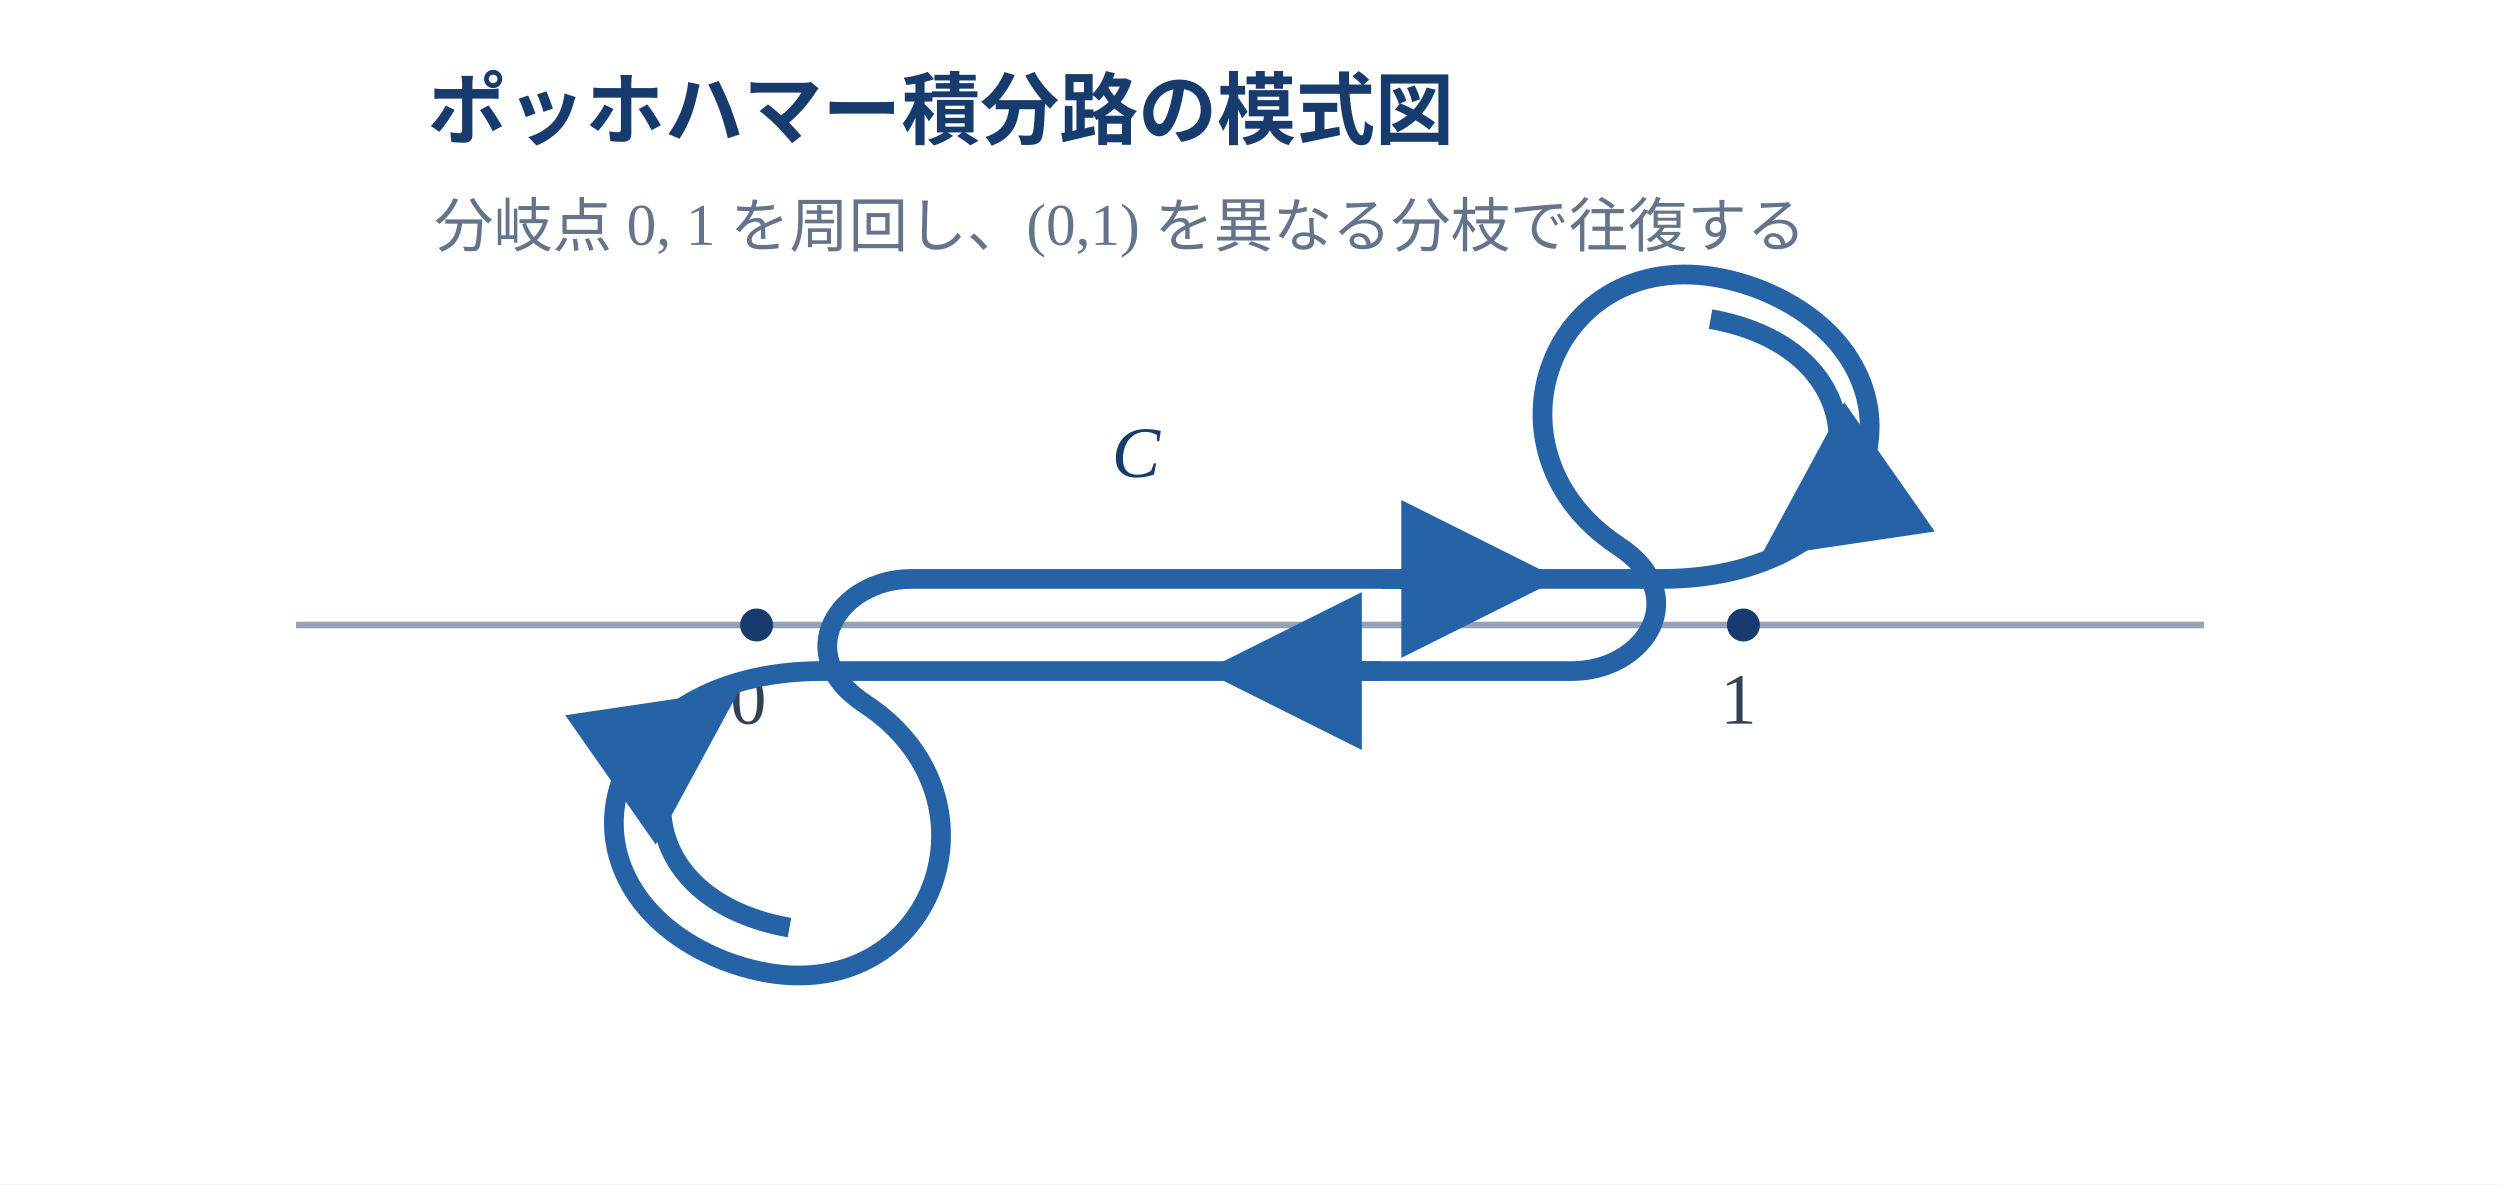
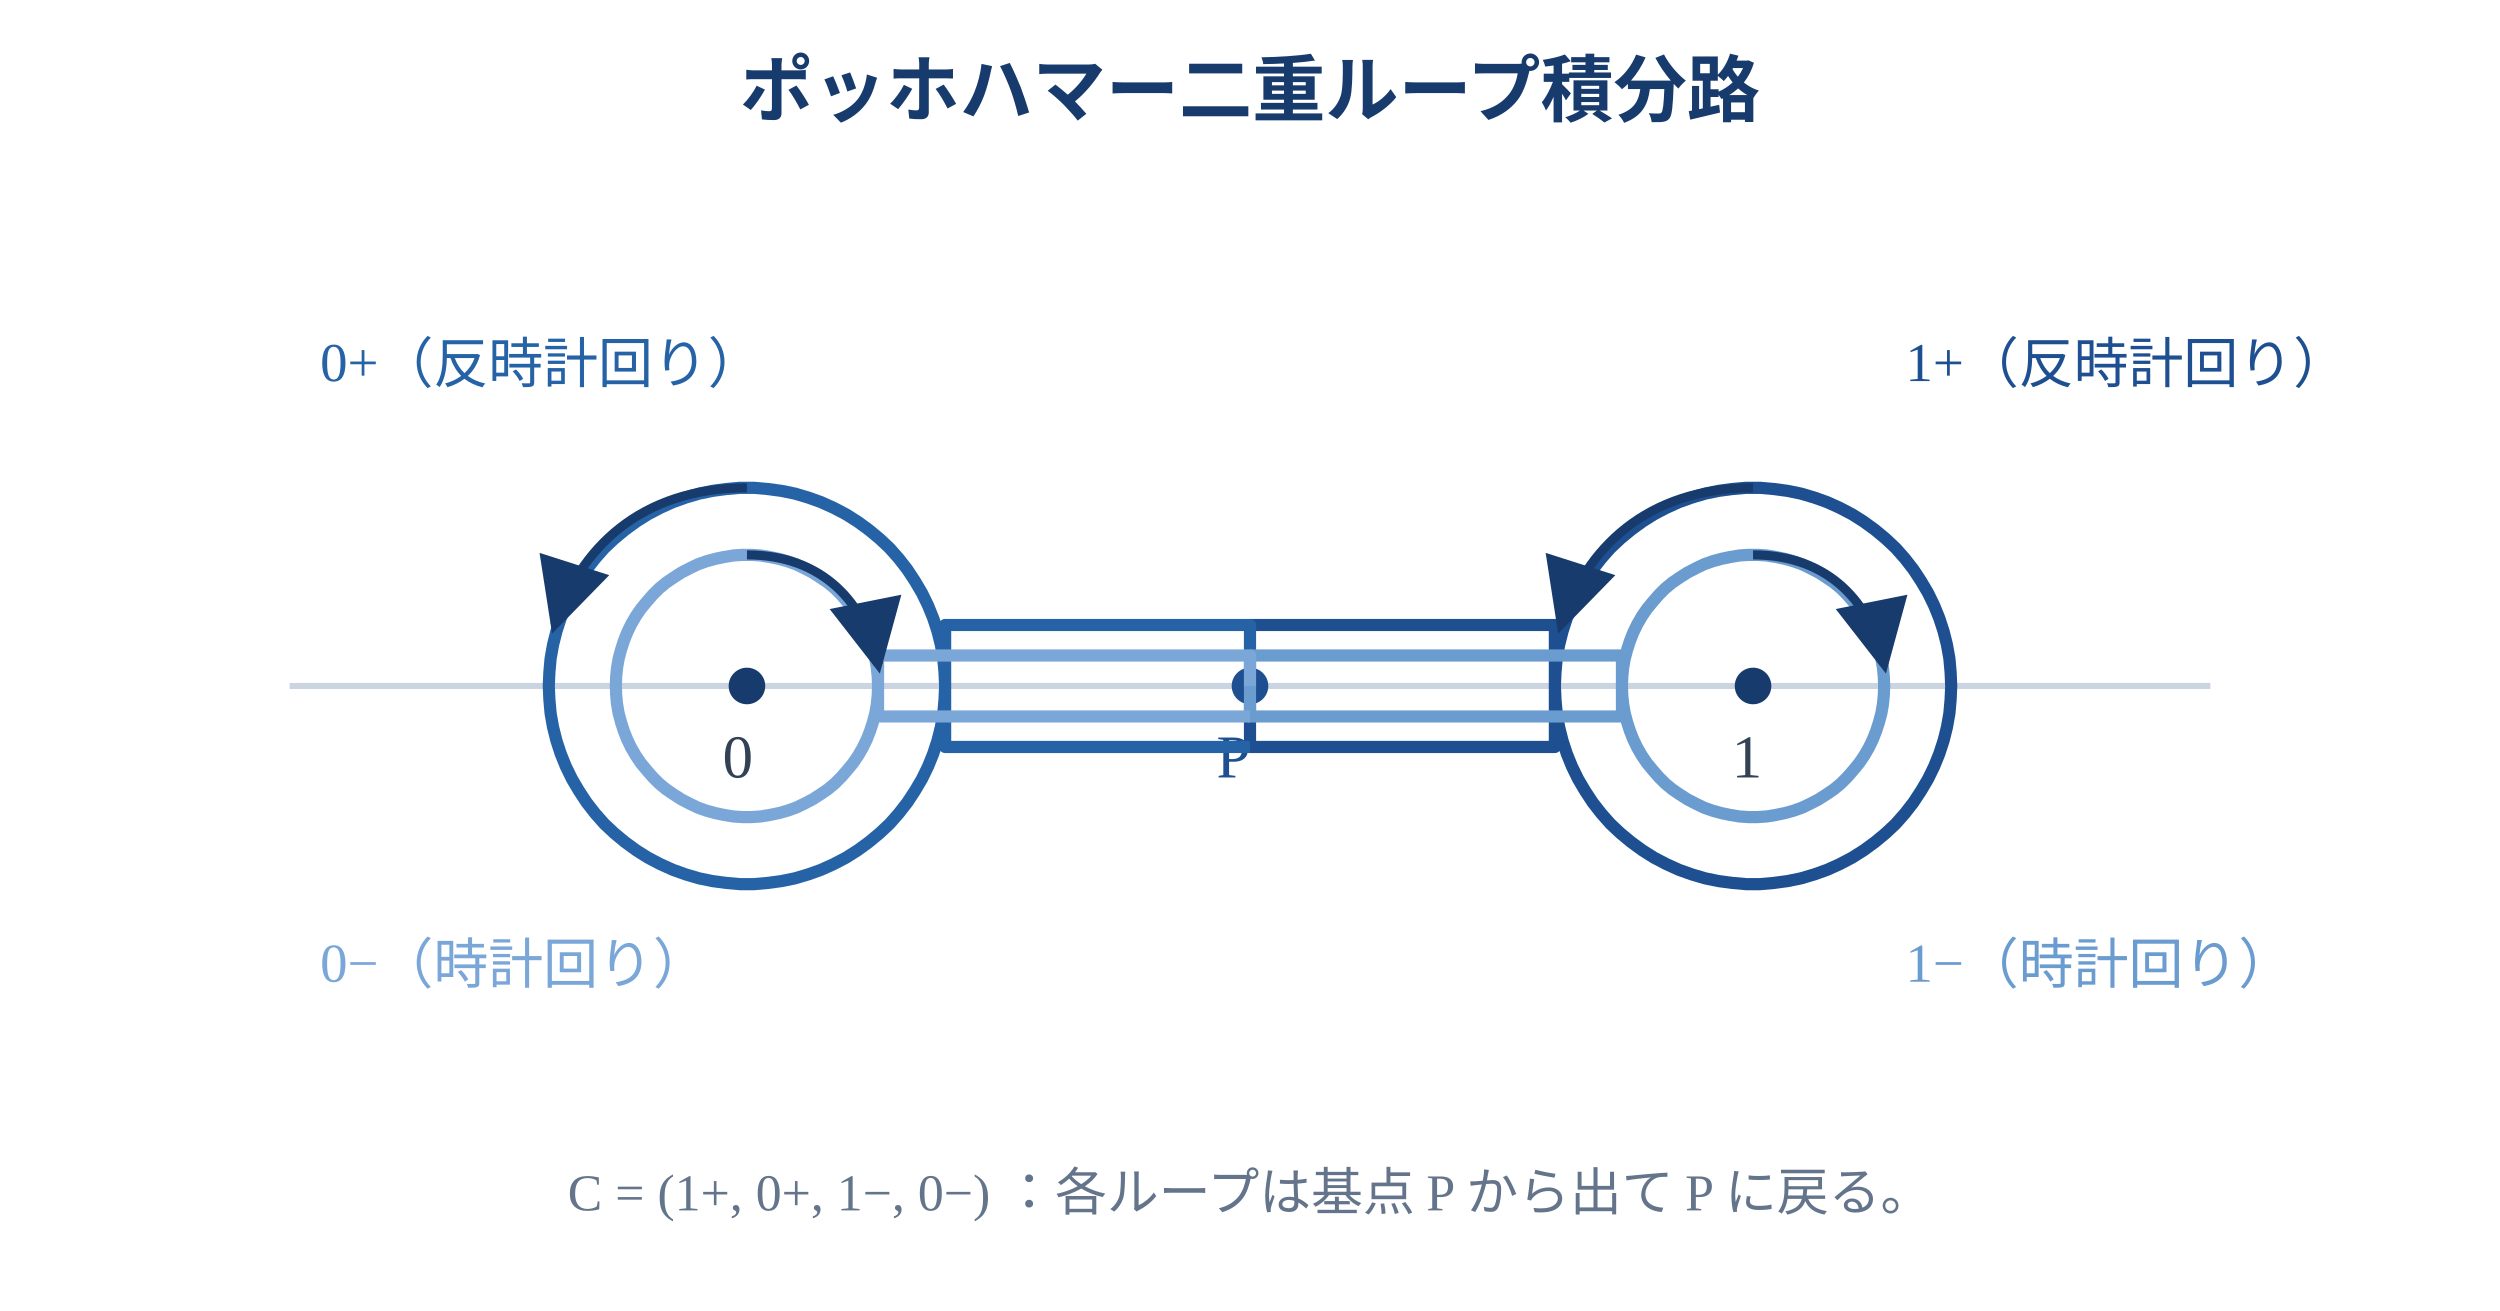
- <svg xmlns="http://www.w3.org/2000/svg" width="760" height="360" viewBox="0 0 760 360" role="img" aria-labelledby="title desc">
+ <svg xmlns="http://www.w3.org/2000/svg" width="820" height="430" viewBox="0 0 820 430" role="img" aria-labelledby="title desc">
  <defs>
-     <marker id="arrow" markerWidth="8" markerHeight="8" refX="7" refY="4" orient="auto" markerUnits="strokeWidth">
-       <path d="M0,0 L8,4 L0,8 z" fill="#2563a6" />
+     <marker id="arrow" markerWidth="8" markerHeight="8" refX="7" refY="4" orient="auto">
+       <path d="M0,0 L8,4 L0,8 z" fill="#173b6c" />
    </marker>
  </defs>
-   <rect width="760" height="360" fill="#ffffff" />
-   <line x1="90" y1="190" x2="670" y2="190" stroke="#94a3b8" stroke-width="2" />
-   <circle cx="230" cy="190" r="5" fill="#173b6c" />
-   <circle cx="530" cy="190" r="5" fill="#173b6c" />
-   <text x="222" y="220" font-size="22" fill="#334155">0</text>
-   <text x="523" y="220" font-size="22" fill="#334155">1</text>
-   <path d="M360 176 C430 176 470 176 505 176 C575 176 590 110 535 88 C475 65 445 135 492 166 C515 181 500 204 478 204 C430 204 390 204 355 204 C300 204 270 204 250 204 C180 204 165 270 220 292 C280 315 310 245 263 214 C240 199 255 176 277 176 C310 176 335 176 360 176" fill="none" stroke="#2563a6" stroke-width="6" stroke-linecap="round" stroke-linejoin="round" />
-   <path d="M420 176 L468 176" stroke="#2563a6" stroke-width="6" marker-end="url(#arrow)" />
-   <path d="M520 97 C565 105 570 145 540 166" fill="none" stroke="#2563a6" stroke-width="6" marker-end="url(#arrow)" />
-   <path d="M420 204 L372 204" stroke="#2563a6" stroke-width="6" marker-end="url(#arrow)" />
-   <path d="M240 282 C195 274 190 234 220 213" fill="none" stroke="#2563a6" stroke-width="6" marker-end="url(#arrow)" />
-   <text x="338" y="145" font-size="22" font-style="italic" fill="#173b6c">C</text>
-   <text x="130" y="42" font-size="24" font-weight="600" fill="#173b6c">ポッホハマー積分路の模式図</text>
-   <text x="132" y="75" font-size="18" fill="#64748b">分岐点 0, 1 を周回し、(0,1) を異なる分枝で往復する</text>
+   <rect width="820" height="430" fill="#ffffff" />
+   <text x="410" y="38" text-anchor="middle" font-size="24" font-weight="600" fill="#173b6c">ポッホハマー二重ループ積分路</text>
+   <line x1="95" y1="225" x2="725" y2="225" stroke="#cbd5e1" stroke-width="2" />
+   <circle cx="245" cy="225" r="6" fill="#173b6c" />
+   <text x="237" y="255" font-size="20" fill="#334155">0</text>
+   <circle cx="575" cy="225" r="6" fill="#173b6c" />
+   <text x="568" y="255" font-size="20" fill="#334155">1</text>
+   <circle cx="410" cy="225" r="6" fill="#1d4f91" />
+   <text x="399" y="255" font-size="20" fill="#1d4f91">P</text>
+   <path d="M 410.0 205.0 L 510.0 205.0 L 510.0 225.0 L 510.0 225.0 L 510.2 229.5 L 510.6 234.0 L 511.4 238.5 L 512.5 242.9 L 513.9 247.2 L 515.6 251.4 L 517.6 255.5 L 519.9 259.4 L 522.4 263.2 L 525.2 266.8 L 528.2 270.2 L 531.5 273.3 L 535.0 276.2 L 538.7 278.9 L 542.5 281.3 L 546.5 283.4 L 550.7 285.3 L 554.9 286.8 L 559.3 288.1 L 563.7 289.0 L 568.2 289.6 L 572.7 290.0 L 577.3 290.0 L 581.8 289.6 L 586.3 289.0 L 590.7 288.1 L 595.1 286.8 L 599.3 285.3 L 603.5 283.4 L 607.5 281.3 L 611.3 278.9 L 615.0 276.2 L 618.5 273.3 L 621.8 270.2 L 624.8 266.8 L 627.6 263.2 L 630.1 259.4 L 632.4 255.5 L 634.4 251.4 L 636.1 247.2 L 637.5 242.9 L 638.6 238.5 L 639.4 234.0 L 639.8 229.5 L 640.0 225.0 L 639.8 220.5 L 639.4 216.0 L 638.6 211.5 L 637.5 207.1 L 636.1 202.8 L 634.4 198.6 L 632.4 194.5 L 630.1 190.6 L 627.6 186.8 L 624.8 183.2 L 621.8 179.8 L 618.5 176.7 L 615.0 173.8 L 611.3 171.1 L 607.5 168.7 L 603.5 166.6 L 599.3 164.7 L 595.1 163.2 L 590.7 161.9 L 586.3 161.0 L 581.8 160.4 L 577.3 160.0 L 572.7 160.0 L 568.2 160.4 L 563.7 161.0 L 559.3 161.9 L 554.9 163.2 L 550.7 164.7 L 546.5 166.6 L 542.5 168.7 L 538.7 171.1 L 535.0 173.8 L 531.5 176.7 L 528.2 179.8 L 525.2 183.2 L 522.4 186.8 L 519.9 190.6 L 517.6 194.5 L 515.6 198.6 L 513.9 202.8 L 512.5 207.1 L 511.4 211.5 L 510.6 216.0 L 510.2 220.5 L 510.0 225.0 L 510.0 245.0 L 410.0 245.0 L 410.0 225.0" fill="none" stroke="#1d4f91" stroke-width="4" stroke-linejoin="round" />
+   <path d="M 410.0 245.0 L 310.0 245.0 L 310.0 225.0 L 310.0 225.0 L 309.8 220.5 L 309.4 216.0 L 308.6 211.5 L 307.5 207.1 L 306.1 202.8 L 304.4 198.6 L 302.4 194.5 L 300.1 190.6 L 297.6 186.8 L 294.8 183.2 L 291.8 179.8 L 288.5 176.7 L 285.0 173.8 L 281.3 171.1 L 277.5 168.7 L 273.5 166.6 L 269.3 164.7 L 265.1 163.2 L 260.7 161.9 L 256.3 161.0 L 251.8 160.4 L 247.3 160.0 L 242.7 160.0 L 238.2 160.4 L 233.7 161.0 L 229.3 161.9 L 224.9 163.2 L 220.7 164.7 L 216.5 166.6 L 212.5 168.7 L 208.7 171.1 L 205.0 173.8 L 201.5 176.7 L 198.2 179.8 L 195.2 183.2 L 192.4 186.8 L 189.9 190.6 L 187.6 194.5 L 185.6 198.6 L 183.9 202.8 L 182.5 207.1 L 181.4 211.5 L 180.6 216.0 L 180.2 220.5 L 180.0 225.0 L 180.2 229.5 L 180.6 234.0 L 181.4 238.5 L 182.5 242.9 L 183.9 247.2 L 185.6 251.4 L 187.6 255.5 L 189.9 259.4 L 192.4 263.2 L 195.2 266.8 L 198.2 270.2 L 201.5 273.3 L 205.0 276.2 L 208.7 278.9 L 212.5 281.3 L 216.5 283.4 L 220.7 285.3 L 224.9 286.8 L 229.3 288.1 L 233.7 289.0 L 238.2 289.6 L 242.7 290.0 L 247.3 290.0 L 251.8 289.6 L 256.3 289.0 L 260.7 288.1 L 265.1 286.8 L 269.3 285.3 L 273.5 283.4 L 277.5 281.3 L 281.3 278.9 L 285.0 276.2 L 288.5 273.3 L 291.8 270.2 L 294.8 266.8 L 297.6 263.2 L 300.1 259.4 L 302.4 255.5 L 304.4 251.4 L 306.1 247.2 L 307.5 242.9 L 308.6 238.5 L 309.4 234.0 L 309.8 229.5 L 310.0 225.0 L 310.0 205.0 L 410.0 205.0 L 410.0 225.0" fill="none" stroke="#2563a6" stroke-width="4" stroke-linejoin="round" />
+   <path d="M 410.0 215.0 L 532.0 215.0 L 532.0 225.0 L 532.0 225.0 L 532.1 222.0 L 532.4 219.0 L 532.9 216.1 L 533.7 213.1 L 534.6 210.3 L 535.7 207.5 L 537.0 204.8 L 538.5 202.2 L 540.2 199.7 L 542.1 197.4 L 544.1 195.1 L 546.2 193.0 L 548.5 191.1 L 551.0 189.4 L 553.5 187.8 L 556.2 186.4 L 558.9 185.1 L 561.7 184.1 L 564.6 183.3 L 567.5 182.7 L 570.5 182.2 L 573.5 182.0 L 576.5 182.0 L 579.5 182.2 L 582.5 182.7 L 585.4 183.3 L 588.3 184.1 L 591.1 185.1 L 593.8 186.4 L 596.5 187.8 L 599.0 189.4 L 601.5 191.1 L 603.8 193.0 L 605.9 195.1 L 607.9 197.4 L 609.8 199.7 L 611.5 202.2 L 613.0 204.8 L 614.3 207.5 L 615.4 210.3 L 616.3 213.1 L 617.1 216.1 L 617.6 219.0 L 617.9 222.0 L 618.0 225.0 L 617.9 228.0 L 617.6 231.0 L 617.1 233.9 L 616.3 236.9 L 615.4 239.7 L 614.3 242.5 L 613.0 245.2 L 611.5 247.8 L 609.8 250.3 L 607.9 252.6 L 605.9 254.9 L 603.8 257.0 L 601.5 258.9 L 599.0 260.6 L 596.5 262.2 L 593.8 263.6 L 591.1 264.9 L 588.3 265.9 L 585.4 266.7 L 582.5 267.3 L 579.5 267.8 L 576.5 268.0 L 573.5 268.0 L 570.5 267.8 L 567.5 267.3 L 564.6 266.7 L 561.7 265.9 L 558.9 264.9 L 556.2 263.6 L 553.5 262.2 L 551.0 260.6 L 548.5 258.9 L 546.2 257.0 L 544.1 254.9 L 542.1 252.6 L 540.2 250.3 L 538.5 247.8 L 537.0 245.2 L 535.7 242.5 L 534.6 239.7 L 533.7 236.9 L 532.9 233.9 L 532.4 231.0 L 532.1 228.0 L 532.0 225.0 L 532.0 235.0 L 410.0 235.0 L 410.0 225.0" fill="none" stroke="#6b9ccf" stroke-width="4" stroke-linejoin="round" />
+   <path d="M 410.0 235.0 L 288.0 235.0 L 288.0 225.0 L 288.0 225.0 L 287.9 228.0 L 287.6 231.0 L 287.1 233.9 L 286.3 236.9 L 285.4 239.7 L 284.3 242.5 L 283.0 245.2 L 281.5 247.8 L 279.8 250.3 L 277.9 252.6 L 275.9 254.9 L 273.8 257.0 L 271.5 258.9 L 269.0 260.6 L 266.5 262.2 L 263.8 263.6 L 261.1 264.9 L 258.3 265.9 L 255.4 266.7 L 252.5 267.3 L 249.5 267.8 L 246.5 268.0 L 243.5 268.0 L 240.5 267.8 L 237.5 267.3 L 234.6 266.7 L 231.7 265.9 L 228.9 264.9 L 226.2 263.6 L 223.5 262.2 L 221.0 260.6 L 218.5 258.9 L 216.2 257.0 L 214.1 254.9 L 212.1 252.6 L 210.2 250.3 L 208.5 247.8 L 207.0 245.2 L 205.7 242.5 L 204.6 239.7 L 203.7 236.9 L 202.9 233.9 L 202.4 231.0 L 202.1 228.0 L 202.0 225.0 L 202.1 222.0 L 202.4 219.0 L 202.9 216.1 L 203.7 213.1 L 204.6 210.3 L 205.7 207.5 L 207.0 204.8 L 208.5 202.2 L 210.2 199.7 L 212.1 197.4 L 214.1 195.1 L 216.2 193.0 L 218.5 191.1 L 221.0 189.4 L 223.5 187.8 L 226.2 186.4 L 228.9 185.1 L 231.7 184.1 L 234.6 183.3 L 237.5 182.7 L 240.5 182.2 L 243.5 182.0 L 246.5 182.0 L 249.5 182.2 L 252.5 182.7 L 255.4 183.3 L 258.3 184.1 L 261.1 185.1 L 263.8 186.4 L 266.5 187.8 L 269.0 189.4 L 271.5 191.1 L 273.8 193.0 L 275.9 195.1 L 277.9 197.4 L 279.8 199.7 L 281.5 202.2 L 283.0 204.8 L 284.3 207.5 L 285.4 210.3 L 286.3 213.1 L 287.1 216.1 L 287.6 219.0 L 287.9 222.0 L 288.0 225.0 L 288.0 215.0 L 410.0 215.0 L 410.0 225.0" fill="none" stroke="#7aa7d8" stroke-width="4" stroke-linejoin="round" />
+   <path d="M575 160 C540 160 520 180 512 205" fill="none" stroke="#173b6c" stroke-width="3" marker-end="url(#arrow)" />
+   <path d="M245 160 C210 160 190 180 182 205" fill="none" stroke="#173b6c" stroke-width="3" marker-end="url(#arrow)" />
+   <path d="M575 182 C600 182 614 198 618 218" fill="none" stroke="#173b6c" stroke-width="3" marker-end="url(#arrow)" />
+   <path d="M245 182 C270 182 284 198 288 218" fill="none" stroke="#173b6c" stroke-width="3" marker-end="url(#arrow)" />
+   <text x="625" y="125" font-size="18" fill="#1d4f91">1+（反時計回り）</text>
+   <text x="105" y="125" font-size="18" fill="#2563a6">0+（反時計回り）</text>
+   <text x="625" y="322" font-size="18" fill="#6b9ccf">1−（時計回り）</text>
+   <text x="105" y="322" font-size="18" fill="#7aa7d8">0−（時計回り）</text>
+   <text x="410" y="397" text-anchor="middle" font-size="17" fill="#64748b">C = (1+, 0+, 1−, 0−) ：各ループは基点 P から出て P に戻る。</text>
</svg>
